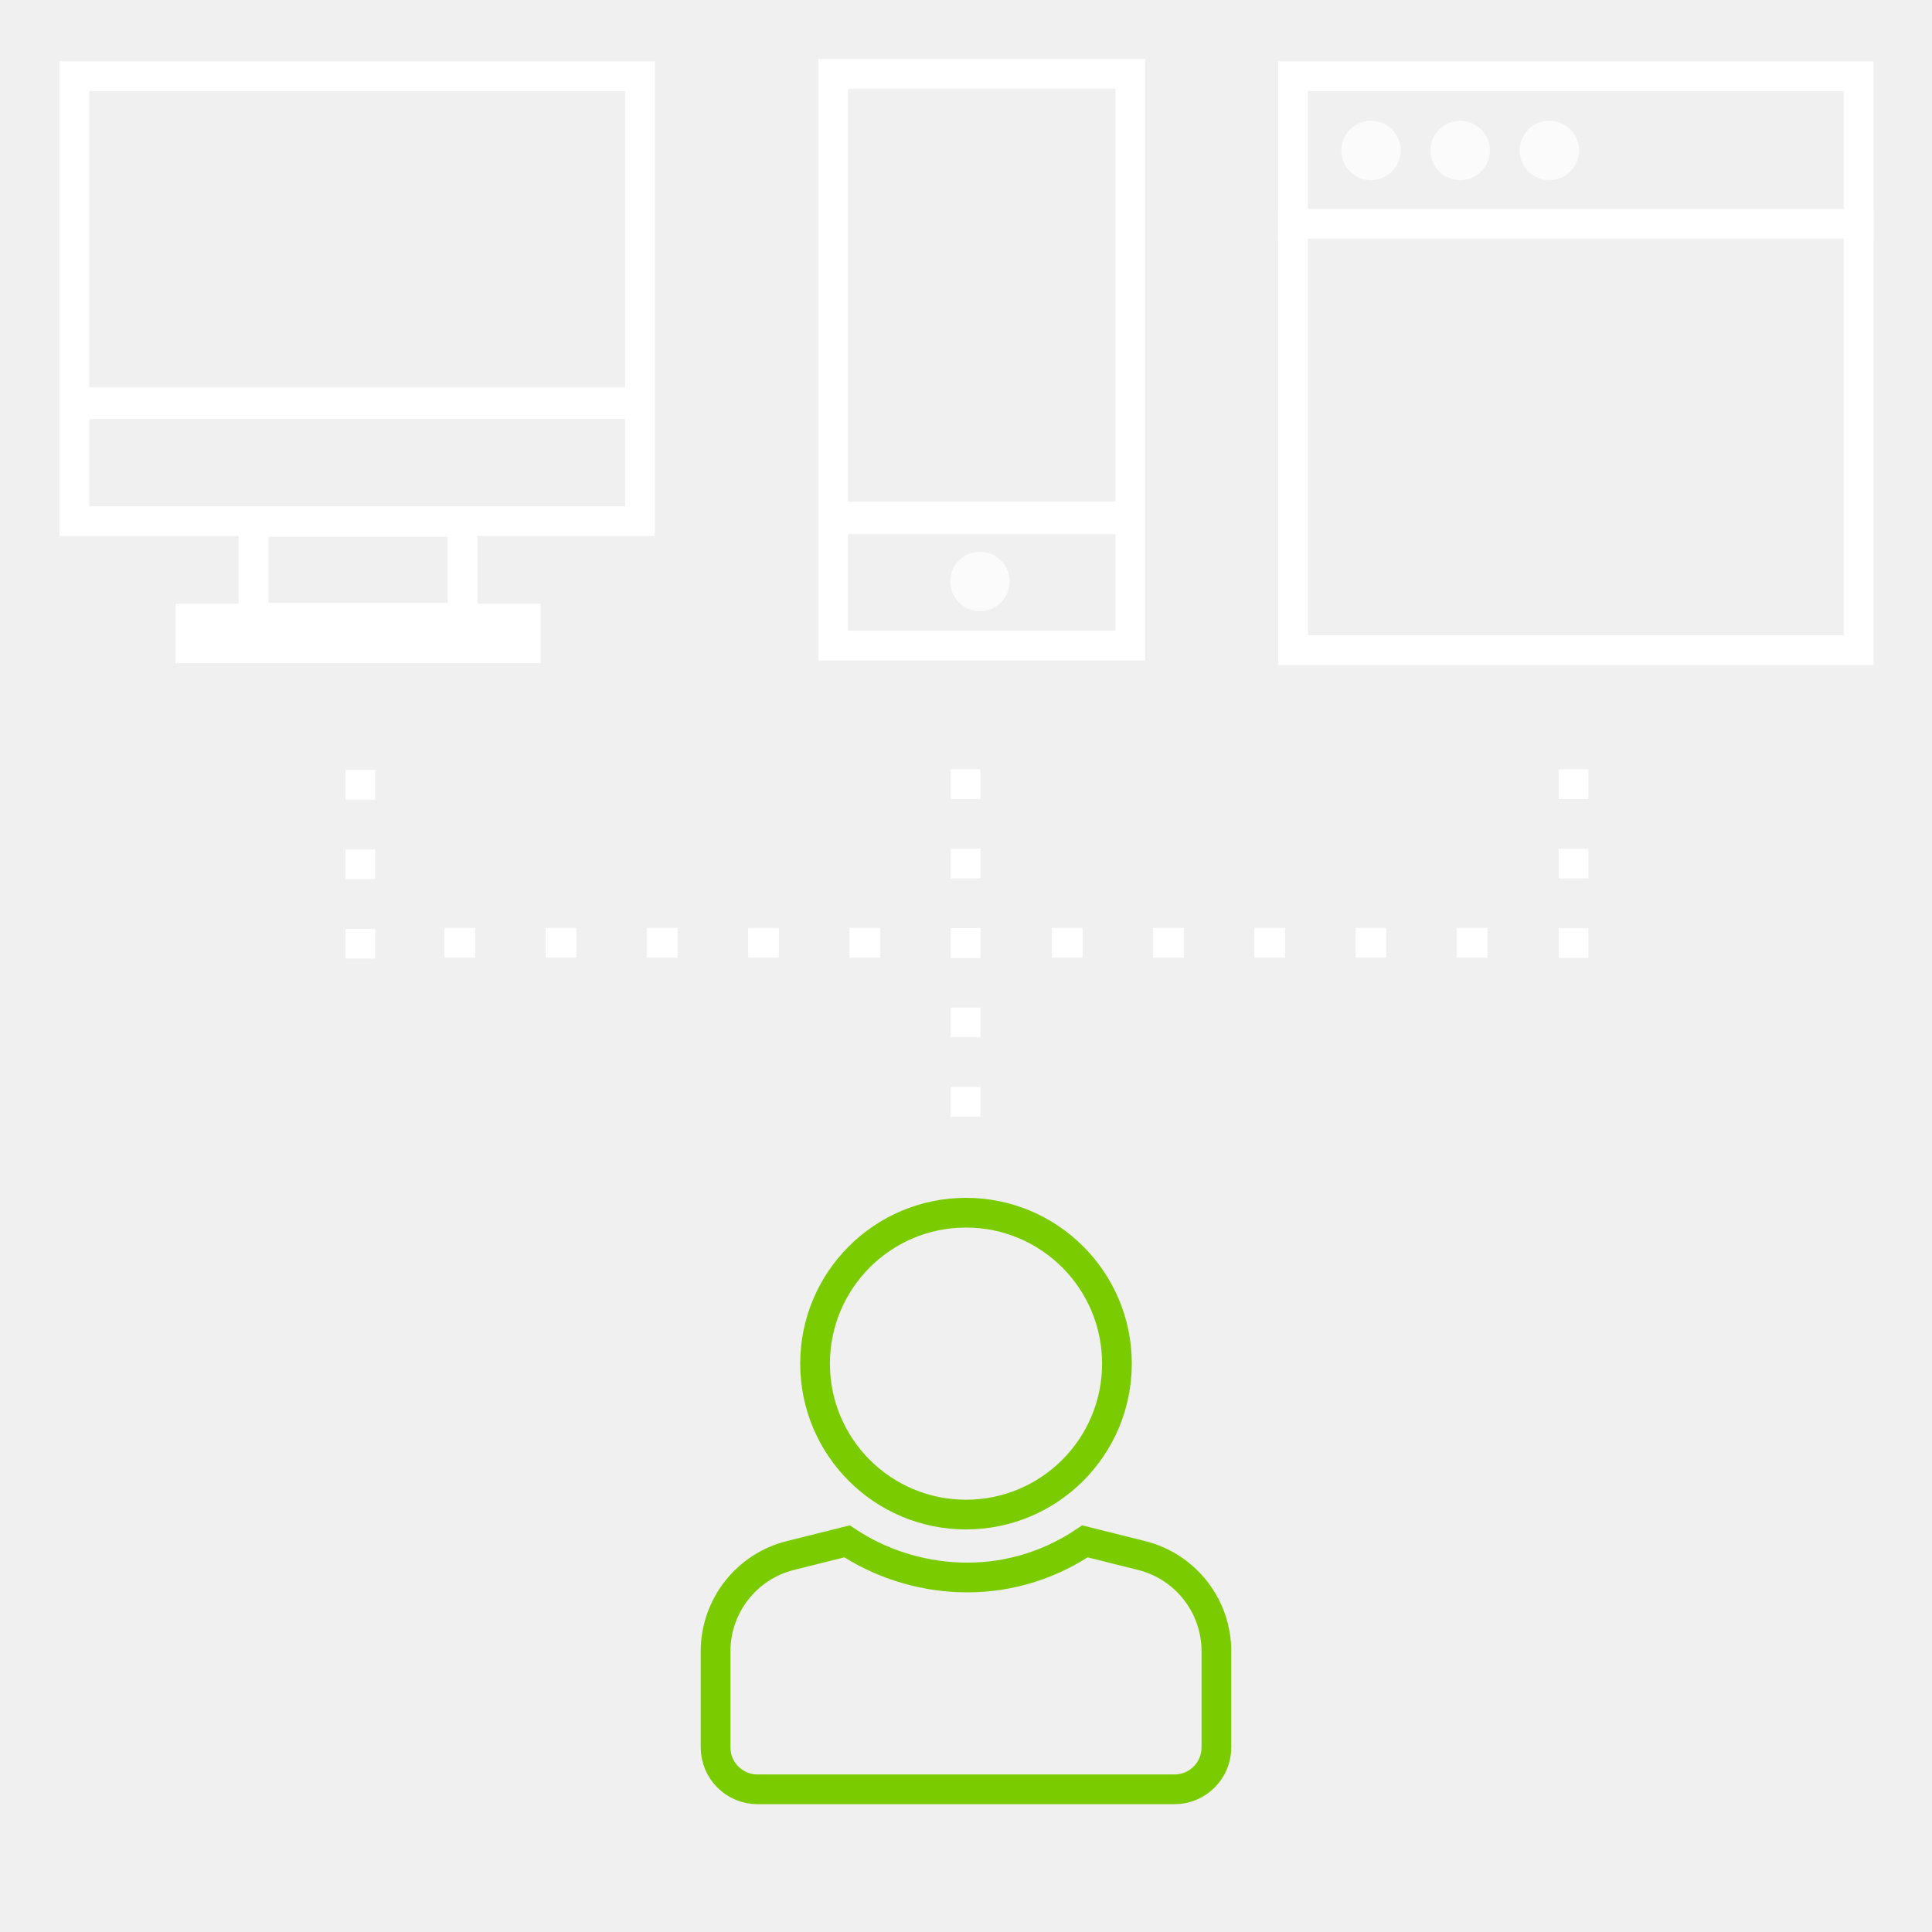
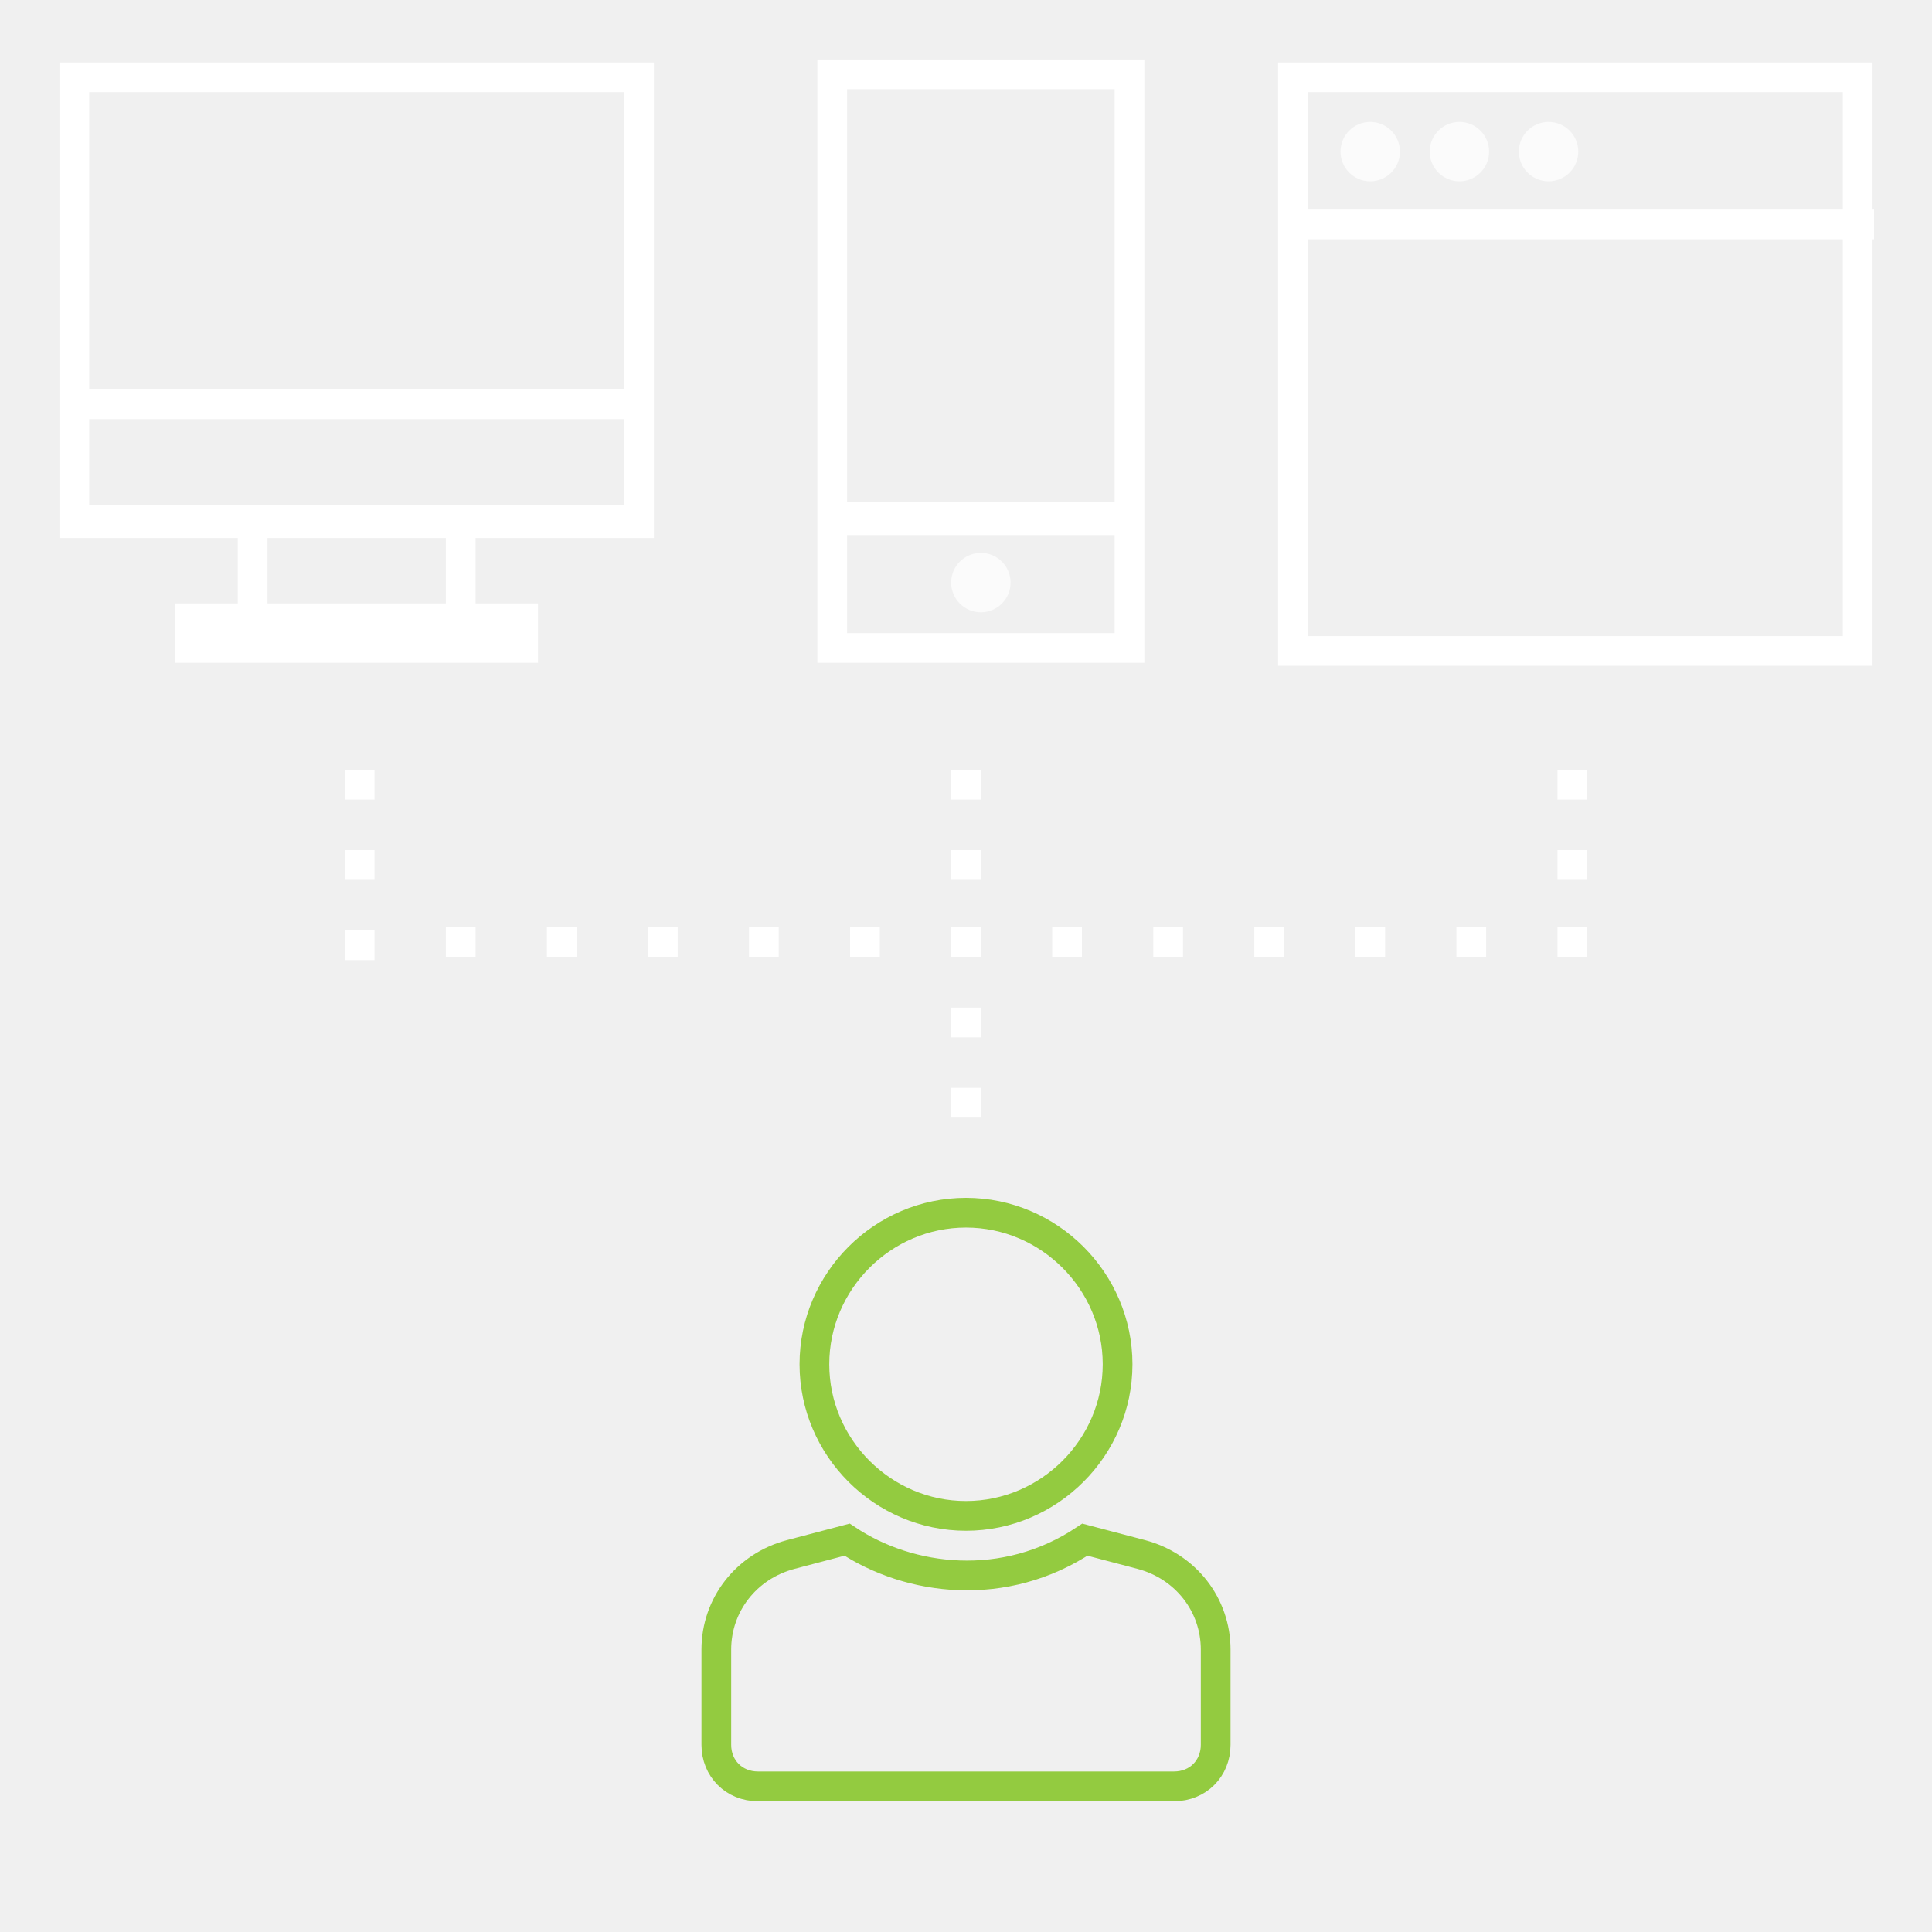
- <svg xmlns="http://www.w3.org/2000/svg" width="65" height="65" viewBox="0 0 65 65" fill="none">
-   <circle cx="46.125" cy="5.062" r="1" fill="white" fill-opacity="0.7" />
-   <circle cx="49.125" cy="5.062" r="1" fill="white" fill-opacity="0.7" />
-   <circle cx="52.125" cy="5.062" r="1" fill="white" fill-opacity="0.7" />
-   <path fill-rule="evenodd" clip-rule="evenodd" d="M3 3.062H21.031V13.031H21H3.016H3V3.062ZM3 14.094V17.031H21.031V14.094H21H3.016H3ZM2 2.062H3H21.031H22.031V3.062V17.031V18.031H21.031H16.062V18.062V20.281V20.312H18.188V22.312H5.906V20.312H8.031V20.281V18.062V18.031H3H2V17.031V3.062V2.062ZM15.062 18.062H9.031V20.281H15.062V18.062Z" fill="white" />
-   <rect x="43.5" y="2.562" width="19.031" height="19.312" stroke="white" />
-   <rect x="43.25" y="7.281" width="19.531" height="0.5" stroke="white" stroke-width="0.5" />
-   <path d="M26.593 52.333L26.594 52.333L28.498 51.857C30.628 53.279 33.813 53.667 36.503 51.857L38.406 52.333C39.887 52.703 40.925 54.033 40.925 55.558V58.788C40.925 59.568 40.292 60.2 39.513 60.2H25.488C24.707 60.2 24.075 59.568 24.075 58.788V55.558C24.075 54.033 25.113 52.703 26.593 52.333ZM32.5 40.8C35.304 40.8 37.578 43.074 37.578 45.878C37.578 48.683 35.304 50.956 32.5 50.956C29.695 50.956 27.422 48.683 27.422 45.878C27.422 43.074 29.695 40.8 32.5 40.8Z" stroke="#7ACC00" />
-   <path fill-rule="evenodd" clip-rule="evenodd" d="M28.531 2.984H37.531V16.875H28.531V2.984ZM27.531 17.969V17.875V16.969V16.875V2.984V1.984H28.531H37.531H38.531V2.984V16.875V16.969V17.875V17.969V21.219V22.219H37.531H28.531H27.531V21.219V17.969ZM37.531 17.969V21.219H28.531V17.969H37.531Z" fill="white" />
-   <circle cx="32.969" cy="19.562" r="1" fill="white" fill-opacity="0.7" />
-   <path fill-rule="evenodd" clip-rule="evenodd" d="M15.985 32.219H14.953V31.219H15.985V32.219ZM19.391 32.219H18.359V31.219H19.391V32.219ZM22.797 32.219H21.765V31.219H22.797V32.219ZM26.204 32.219H25.171V31.219H26.204V32.219ZM29.61 32.219H28.578V31.219H29.61V32.219ZM36.422 32.219H35.39V31.219H36.422V32.219ZM39.829 32.219H38.796V31.219H39.829V32.219ZM43.235 32.219H42.203V31.219H43.235V32.219ZM46.641 32.219H45.609V31.219H46.641V32.219ZM50.047 32.219H49.015V31.219H50.047V32.219Z" fill="white" />
-   <rect x="11.625" y="31.25" width="1" height="1" fill="white" />
-   <rect x="11.625" y="28.578" width="1" height="1" fill="white" />
-   <rect x="11.625" y="25.906" width="1" height="1" fill="white" />
-   <rect x="31.984" y="31.227" width="1" height="1" fill="white" />
-   <rect x="31.984" y="28.555" width="1" height="1" fill="white" />
-   <rect x="31.984" y="25.883" width="1" height="1" fill="white" />
-   <rect x="52.438" y="31.227" width="1" height="1" fill="white" />
-   <rect x="52.438" y="28.555" width="1" height="1" fill="white" />
-   <rect x="52.438" y="25.883" width="1" height="1" fill="white" />
-   <rect x="31.984" y="36.57" width="1" height="1" fill="white" />
-   <rect x="31.984" y="33.898" width="1" height="1" fill="white" />
-   <rect x="31.984" y="31.227" width="1" height="1" fill="white" />
+ <svg xmlns="http://www.w3.org/2000/svg" version="1.1" id="Layer_1" x="0px" y="0px" viewBox="0 0 65 65" style="enable-background:new 0 0 65 65;" xml:space="preserve">
+   <style type="text/css">
+ 	.st0{fill:#FFFFFF;fill-opacity:0.7;}
+ 	.st1{fill-rule:evenodd;clip-rule:evenodd;fill:#FFFFFF;}
+ 	.st2{fill:none;stroke:#FFFFFF;}
+ 	.st3{fill:none;stroke:#FFFFFF;stroke-width:0.5;}
+ 	.st4{fill:none;stroke:#93CB40;}
+ 	.st5{fill:#FFFFFF;}
+ </style>
+   <circle class="st0" cx="46.1" cy="5.1" r="1" />
+   <circle class="st0" cx="49.1" cy="5.1" r="1" />
+   <circle class="st0" cx="52.1" cy="5.1" r="1" />
+   <path class="st1" d="M3,3.1h18v10h0H3h0V3.1z M3,14.1V17h18v-2.9h0H3L3,14.1z M2,2.1h1h18h1v1v14v1h-1h-5v0v2.2v0h2.1v2H5.9v-2H8v0  v-2.2v0H3H2v-1v-14V2.1z M15.1,18.1H9v2.2h6V18.1z" />
+   <rect x="43.5" y="2.6" class="st2" width="19" height="19.3" />
+   <rect x="43.3" y="7.3" class="st3" width="19.5" height="0.5" />
+   <path class="st4" d="M26.6,52.3L26.6,52.3l1.9-0.5c2.1,1.4,5.3,1.8,8,0l1.9,0.5c1.5,0.4,2.5,1.7,2.5,3.2v3.2c0,0.8-0.6,1.4-1.4,1.4  h-14c-0.8,0-1.4-0.6-1.4-1.4v-3.2C24.1,54,25.1,52.7,26.6,52.3z M32.5,40.8c2.8,0,5.1,2.3,5.1,5.1S35.3,51,32.5,51  c-2.8,0-5.1-2.3-5.1-5.1S29.7,40.8,32.5,40.8z" />
+   <path class="st1" d="M28.5,3h9v13.9h-9V3z M27.5,18L27.5,18v-1v-0.1V3V2h1h9h1v1v13.9V17v0.9V18v3.3v1h-1h-9h-1v-1V18z M37.5,18v3.3  h-9V18H37.5z" />
+   <circle class="st0" cx="33" cy="19.6" r="1" />
+   <path class="st1" d="M16,32.2h-1v-1h1V32.2z M19.4,32.2h-1v-1h1V32.2z M22.8,32.2h-1v-1h1V32.2z M26.2,32.2h-1v-1h1V32.2z   M29.6,32.2h-1v-1h1V32.2z M36.4,32.2h-1v-1h1V32.2z M39.8,32.2h-1v-1h1V32.2z M43.2,32.2h-1v-1h1V32.2z M46.6,32.2h-1v-1h1V32.2z   M50,32.2h-1v-1h1V32.2z" />
+   <rect x="11.6" y="31.3" class="st5" width="1" height="1" />
+   <rect x="11.6" y="28.6" class="st5" width="1" height="1" />
+   <rect x="11.6" y="25.9" class="st5" width="1" height="1" />
+   <rect x="32" y="31.2" class="st5" width="1" height="1" />
+   <rect x="32" y="28.6" class="st5" width="1" height="1" />
+   <rect x="32" y="25.9" class="st5" width="1" height="1" />
+   <rect x="52.4" y="31.2" class="st5" width="1" height="1" />
+   <rect x="52.4" y="28.6" class="st5" width="1" height="1" />
+   <rect x="52.4" y="25.9" class="st5" width="1" height="1" />
+   <rect x="32" y="36.6" class="st5" width="1" height="1" />
+   <rect x="32" y="33.9" class="st5" width="1" height="1" />
+   <rect x="32" y="31.2" class="st5" width="1" height="1" />
</svg>
